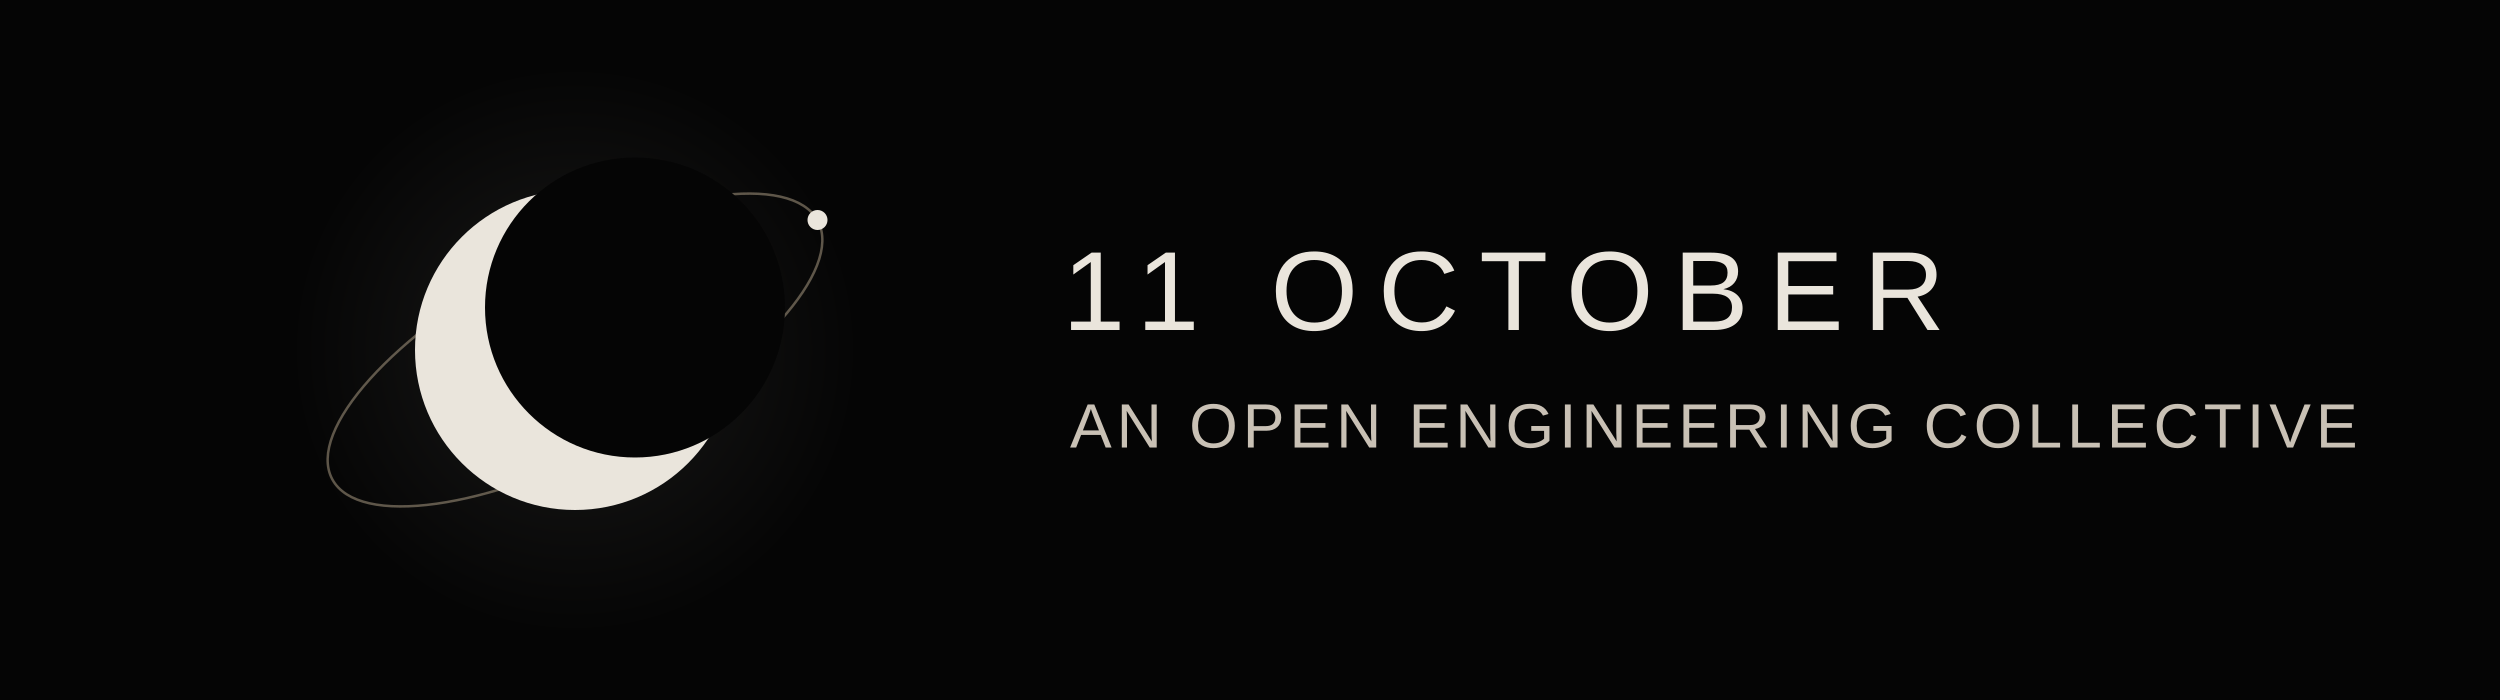
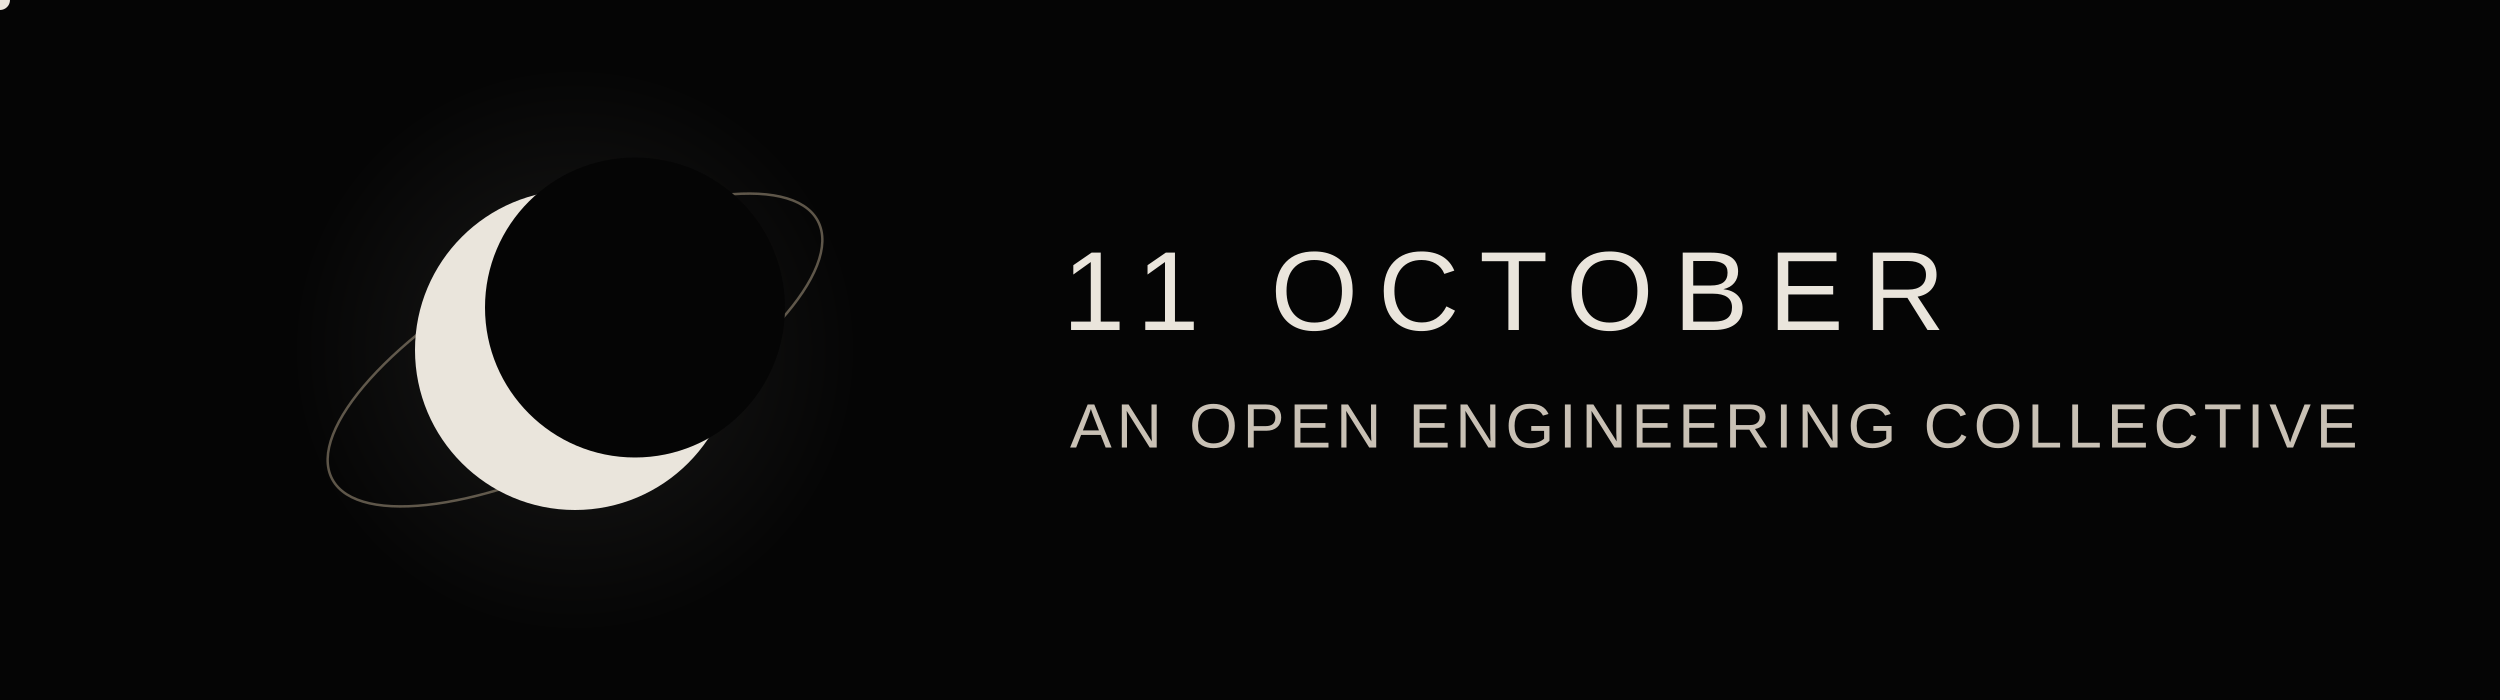
<svg xmlns="http://www.w3.org/2000/svg" width="1000" height="280" viewBox="0 0 1000 280" role="img" aria-labelledby="title desc">
  <defs>
    <radialGradient id="glow">
      <stop offset="0" stop-color="#EAE5DC" stop-opacity=".09" />
      <stop offset="1" stop-color="#EAE5DC" stop-opacity="0" />
    </radialGradient>
  </defs>
  <rect width="1000" height="280" fill="#050505" />
  <circle cx="230" cy="140" r="114" fill="url(#glow)" />
  <ellipse cx="230" cy="140" rx="110" ry="40" transform="rotate(-28 230 140)" fill="none" stroke="#B6A78D" stroke-opacity=".5" stroke-width="1" />
  <circle cx="230" cy="140" r="64" fill="#EAE5DC" />
  <circle cx="254" cy="123" r="60" fill="#050505" />
-   <circle cx="327" cy="88" r="4" fill="#EAE5DC" />
+   <circle cx="0" cy="0" r="4" fill="#EAE5DC">
+     <animateMotion begin="0s" dur="32s" calcMode="paced" repeatCount="indefinite" path="M 327.06 88.38 A 110 40 -28 1 1 132.94 191.62 A 110 40 -28 1 1 327.06 88.38" />
+   </circle>
  <text x="425" y="132" fill="#EAE5DC" font-family="Arial, Helvetica, sans-serif" font-size="45" font-weight="500" letter-spacing="8">11 OCTOBER</text>
  <text x="428" y="179" fill="#C9C1B5" font-family="Arial, Helvetica, sans-serif" font-size="25" letter-spacing="2">AN OPEN ENGINEERING COLLECTIVE</text>
</svg>
